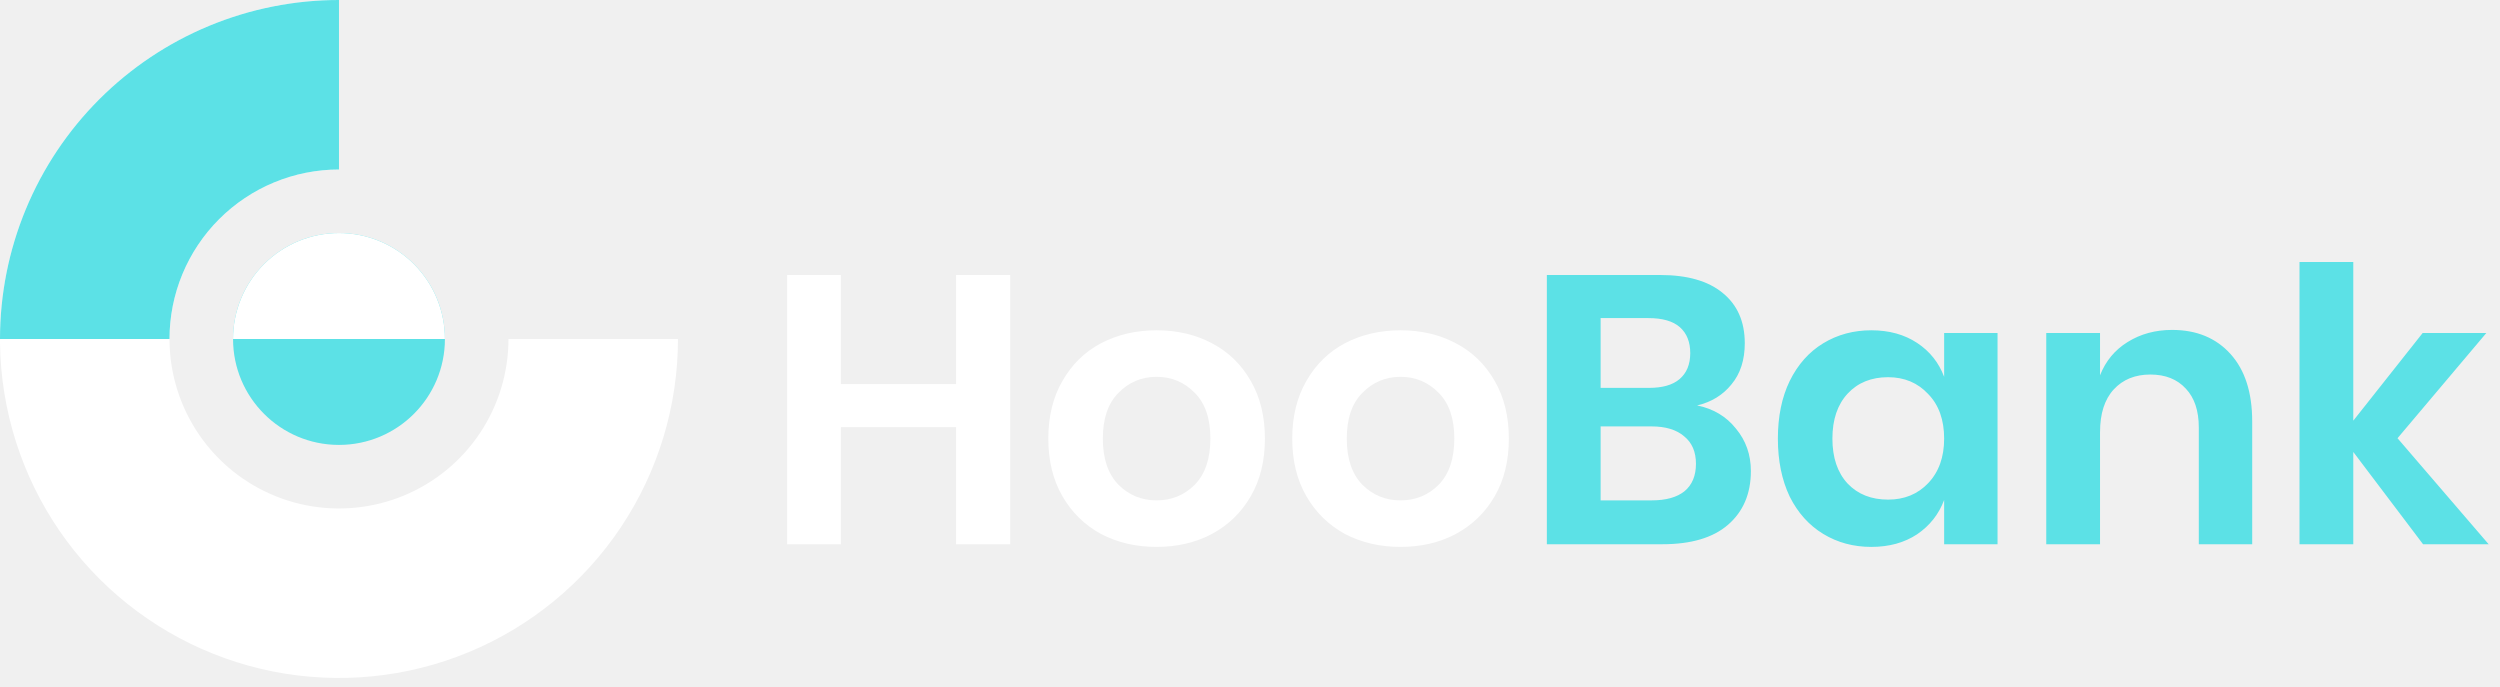
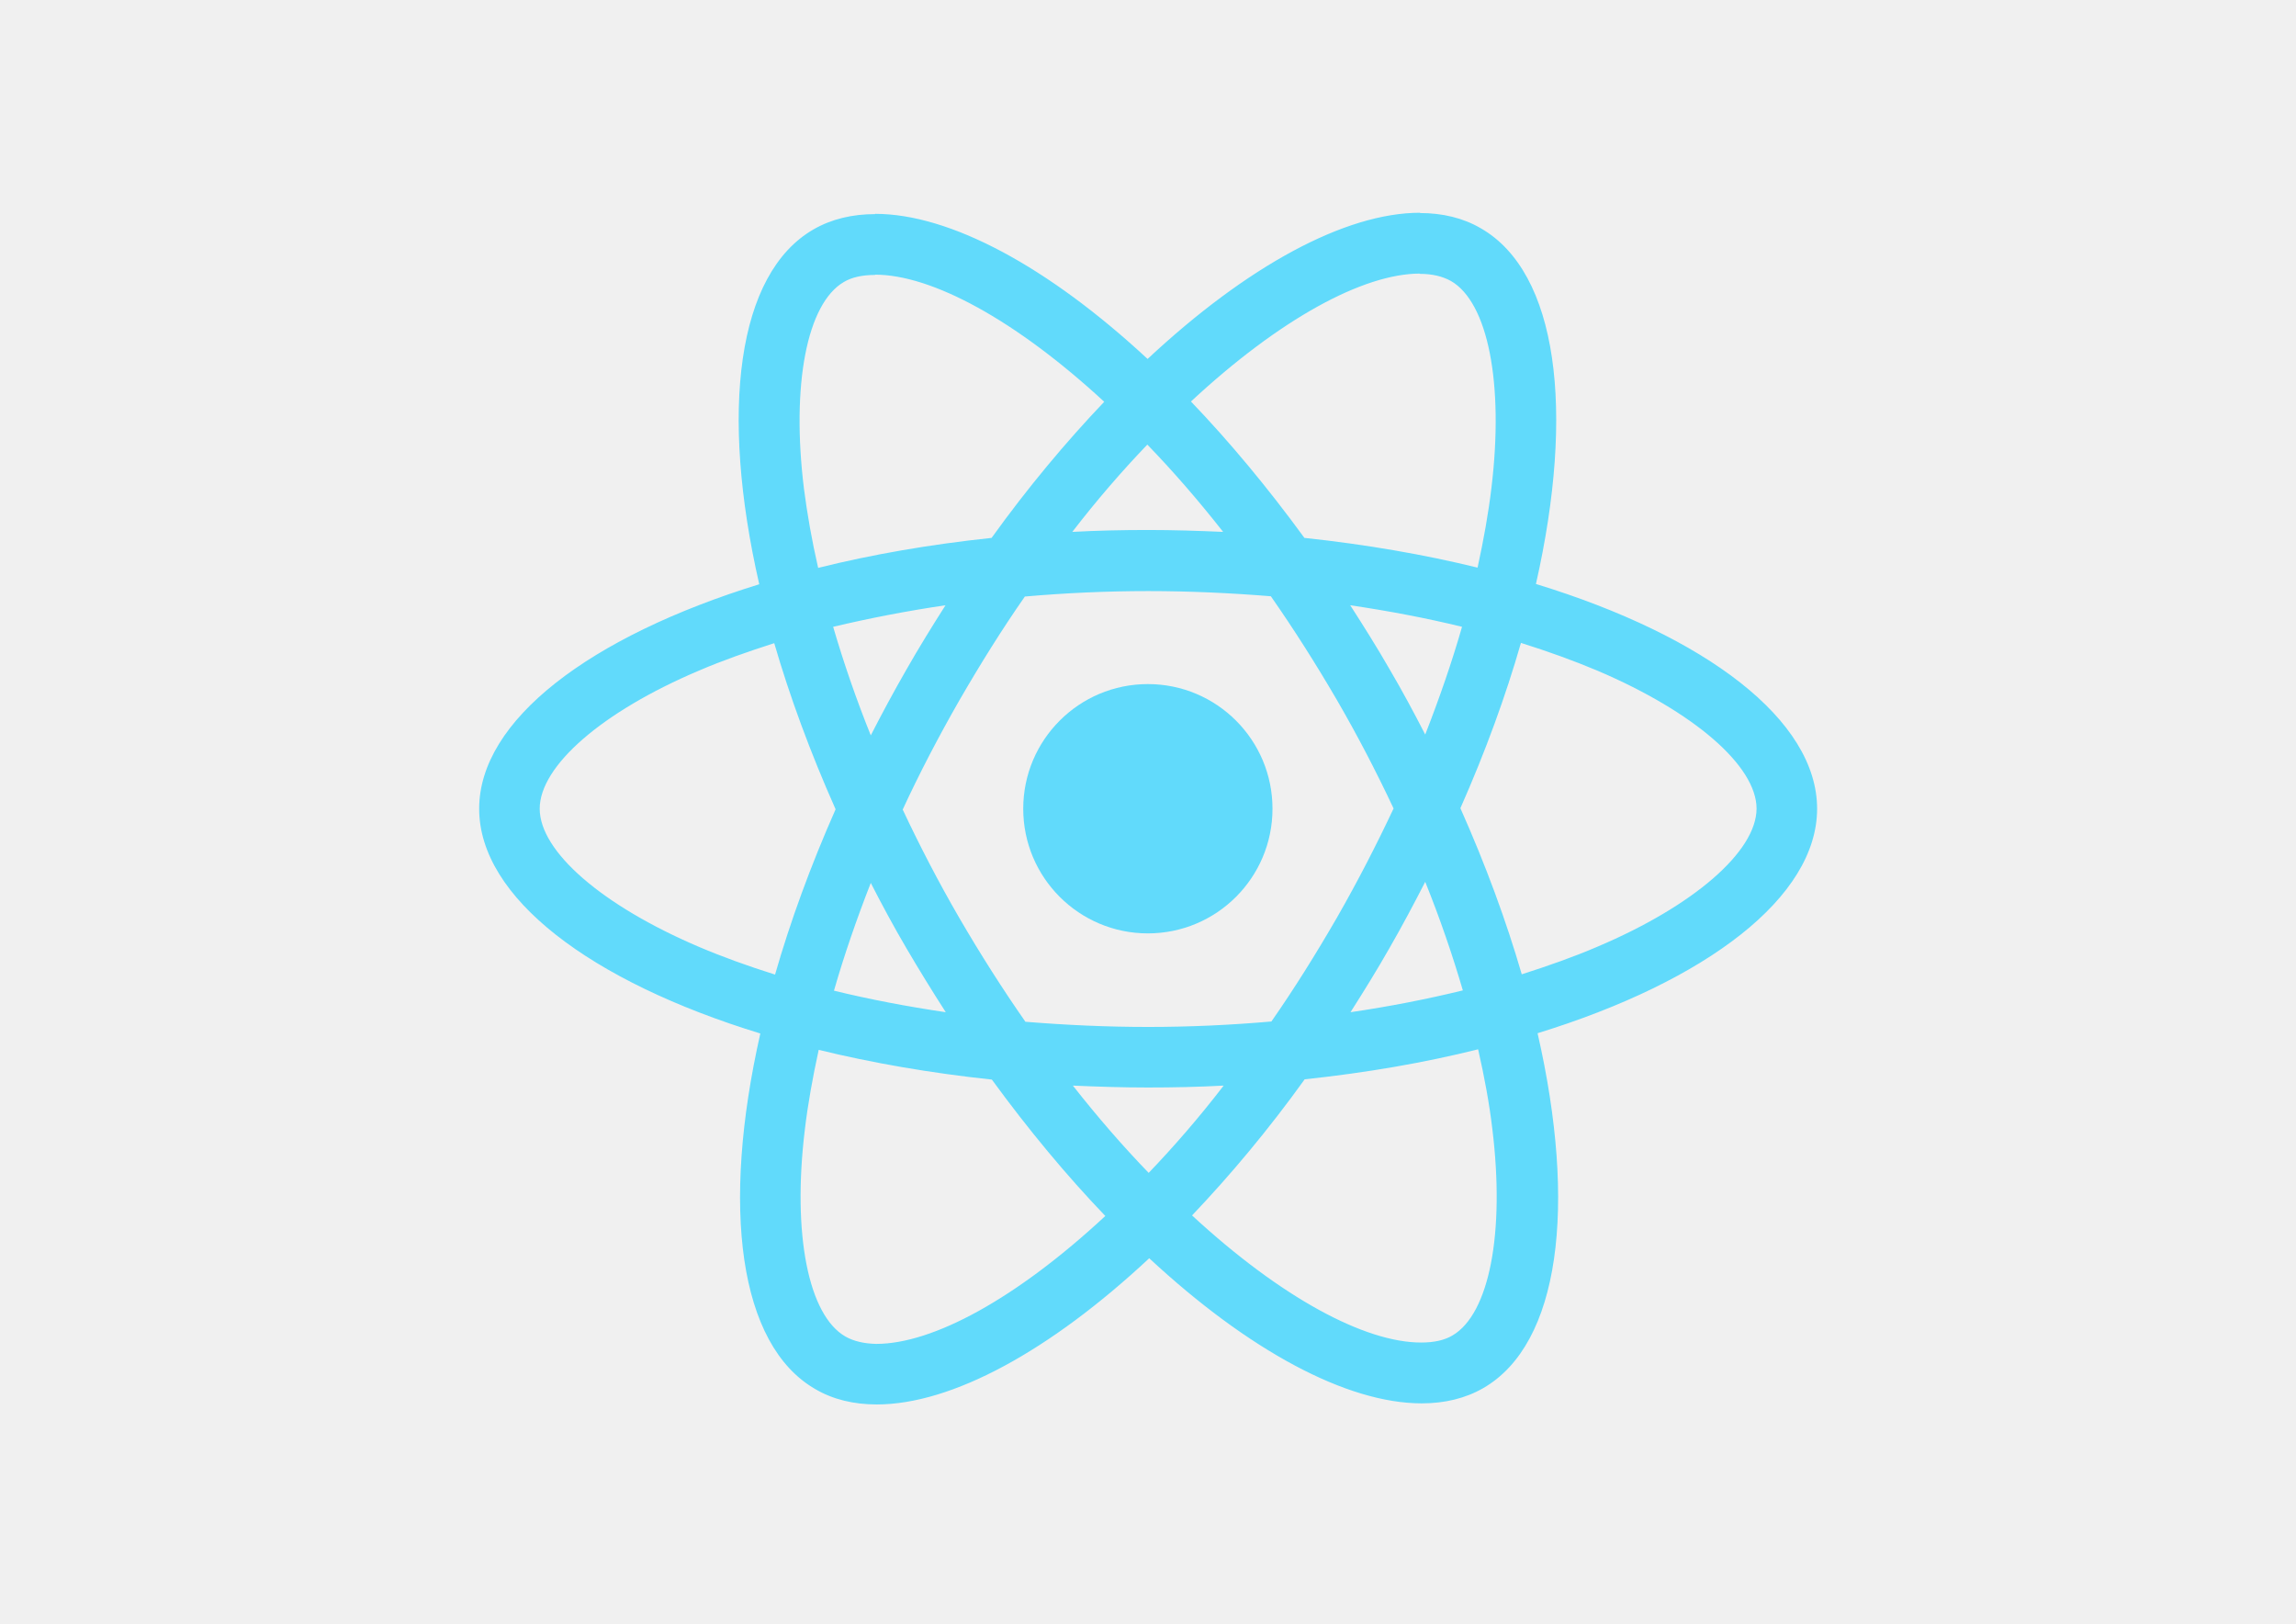
- <svg xmlns="http://www.w3.org/2000/svg" width="266" height="73" viewBox="0 0 266 73" fill="none">
-   <path d="M107.487 29.26V57.907H101.725V45.45H89.471V57.907H83.749V29.26H89.471V40.865H101.725V29.26H107.487ZM123.063 35.143C125.255 35.143 127.216 35.603 128.947 36.523C130.705 37.443 132.085 38.782 133.086 40.54C134.087 42.271 134.587 44.314 134.587 46.667C134.587 49.02 134.087 51.063 133.086 52.794C132.085 54.525 130.705 55.864 128.947 56.811C127.216 57.731 125.255 58.191 123.063 58.191C120.872 58.191 118.898 57.731 117.139 56.811C115.408 55.864 114.042 54.525 113.041 52.794C112.04 51.063 111.54 49.02 111.54 46.667C111.54 44.314 112.04 42.271 113.041 40.54C114.042 38.782 115.408 37.443 117.139 36.523C118.898 35.603 120.872 35.143 123.063 35.143ZM123.063 40.094C121.467 40.094 120.115 40.662 119.006 41.798C117.897 42.907 117.342 44.53 117.342 46.667C117.342 48.804 117.897 50.441 119.006 51.577C120.115 52.686 121.467 53.24 123.063 53.24C124.659 53.24 126.012 52.686 127.121 51.577C128.23 50.441 128.785 48.804 128.785 46.667C128.785 44.53 128.23 42.907 127.121 41.798C126.012 40.662 124.659 40.094 123.063 40.094ZM149.018 35.143C151.209 35.143 153.17 35.603 154.901 36.523C156.66 37.443 158.039 38.782 159.04 40.54C160.041 42.271 160.542 44.314 160.542 46.667C160.542 49.02 160.041 51.063 159.04 52.794C158.039 54.525 156.66 55.864 154.901 56.811C153.17 57.731 151.209 58.191 149.018 58.191C146.827 58.191 144.852 57.731 143.094 56.811C141.363 55.864 139.996 54.525 138.996 52.794C137.995 51.063 137.494 49.02 137.494 46.667C137.494 44.314 137.995 42.271 138.996 40.54C139.996 38.782 141.363 37.443 143.094 36.523C144.852 35.603 146.827 35.143 149.018 35.143ZM149.018 40.094C147.422 40.094 146.069 40.662 144.96 41.798C143.851 42.907 143.297 44.53 143.297 46.667C143.297 48.804 143.851 50.441 144.96 51.577C146.069 52.686 147.422 53.24 149.018 53.24C150.614 53.24 151.966 52.686 153.076 51.577C154.185 50.441 154.739 48.804 154.739 46.667C154.739 44.53 154.185 42.907 153.076 41.798C151.966 40.662 150.614 40.094 149.018 40.094Z" fill="white" />
-   <path d="M180.572 43.137C182.303 43.489 183.683 44.314 184.711 45.612C185.766 46.883 186.293 48.385 186.293 50.116C186.293 52.524 185.482 54.431 183.859 55.837C182.263 57.217 179.936 57.907 176.88 57.907H164.585V29.26H176.636C179.531 29.26 181.749 29.896 183.291 31.167C184.86 32.438 185.644 34.224 185.644 36.523C185.644 38.308 185.171 39.769 184.224 40.905C183.304 42.041 182.087 42.785 180.572 43.137ZM170.306 41.27H175.459C176.893 41.27 177.975 40.959 178.706 40.337C179.463 39.688 179.842 38.768 179.842 37.578C179.842 36.388 179.476 35.468 178.746 34.819C178.016 34.17 176.893 33.845 175.378 33.845H170.306V41.27ZM175.743 53.24C177.258 53.24 178.421 52.916 179.233 52.267C180.045 51.59 180.45 50.617 180.45 49.345C180.45 48.074 180.031 47.1 179.192 46.424C178.381 45.72 177.218 45.369 175.703 45.369H170.306V53.24H175.743ZM199.107 35.143C201 35.143 202.623 35.59 203.976 36.483C205.329 37.375 206.289 38.579 206.857 40.094V35.428H212.538V57.907H206.857V53.2C206.289 54.715 205.329 55.932 203.976 56.852C202.623 57.744 201 58.191 199.107 58.191C197.213 58.191 195.509 57.731 193.994 56.811C192.479 55.892 191.289 54.566 190.423 52.835C189.585 51.076 189.166 49.02 189.166 46.667C189.166 44.314 189.585 42.271 190.423 40.54C191.289 38.782 192.479 37.443 193.994 36.523C195.509 35.603 197.213 35.143 199.107 35.143ZM200.892 40.134C199.107 40.134 197.673 40.716 196.591 41.879C195.509 43.042 194.968 44.638 194.968 46.667C194.968 48.696 195.509 50.292 196.591 51.455C197.673 52.591 199.107 53.159 200.892 53.159C202.623 53.159 204.044 52.578 205.153 51.414C206.289 50.224 206.857 48.642 206.857 46.667C206.857 44.665 206.289 43.083 205.153 41.92C204.044 40.729 202.623 40.134 200.892 40.134ZM231.113 35.103C233.709 35.103 235.779 35.955 237.321 37.659C238.863 39.363 239.634 41.757 239.634 44.841V57.907H233.953V45.49C233.953 43.705 233.493 42.325 232.573 41.352C231.654 40.351 230.396 39.85 228.8 39.85C227.177 39.85 225.878 40.378 224.904 41.433C223.931 42.488 223.444 44.003 223.444 45.977V57.907H217.722V35.428H223.444V39.931C224.039 38.417 225.013 37.24 226.365 36.401C227.745 35.536 229.327 35.103 231.113 35.103ZM257.814 57.907L250.389 48.087V57.907H244.668V27.88H250.389V44.76L257.774 35.428H264.55L255.096 46.627L264.793 57.907H257.814Z" fill="#5CE1E6" />
-   <path d="M36.068 0C28.934 -8.50666e-08 21.961 2.115 16.03 6.079C10.098 10.042 5.475 15.675 2.745 22.265C0.016 28.856 -0.699 36.108 0.693 43.104C2.085 50.101 5.52 56.527 10.564 61.572C15.608 66.616 22.035 70.051 29.031 71.443C36.028 72.834 43.28 72.12 49.87 69.39C56.461 66.66 62.094 62.037 66.057 56.106C70.02 50.175 72.136 43.201 72.136 36.068L54.102 36.068C54.102 39.635 53.044 43.121 51.062 46.087C49.081 49.053 46.264 51.364 42.969 52.729C39.674 54.094 36.048 54.451 32.55 53.755C29.051 53.059 25.838 51.342 23.316 48.82C20.794 46.298 19.076 43.084 18.38 39.586C17.685 36.088 18.042 32.462 19.407 29.166C20.772 25.871 23.083 23.055 26.049 21.073C29.014 19.092 32.501 18.034 36.068 18.034L36.068 0Z" fill="white" />
-   <path d="M36.068 0C31.331 -5.64821e-08 26.641 0.933 22.265 2.745C17.889 4.558 13.913 7.215 10.564 10.564C7.215 13.913 4.558 17.889 2.745 22.265C0.933 26.641 -7.1519e-07 31.331 0 36.068L18.034 36.068C18.034 33.7 18.5 31.355 19.407 29.166C20.313 26.979 21.641 24.991 23.316 23.316C24.991 21.641 26.979 20.313 29.166 19.407C31.355 18.5 33.7 18.034 36.068 18.034L36.068 0Z" fill="#5CE1E6" />
-   <circle cx="36.068" cy="36.068" r="11.271" fill="#5CE1E6" />
-   <path d="M47.339 36.068C47.339 34.588 47.047 33.122 46.481 31.755C45.915 30.387 45.084 29.145 44.038 28.098C42.991 27.051 41.749 26.221 40.381 25.655C39.014 25.088 37.548 24.797 36.068 24.797C34.588 24.797 33.122 25.088 31.755 25.655C30.387 26.221 29.145 27.051 28.098 28.098C27.051 29.145 26.221 30.387 25.655 31.755C25.088 33.122 24.797 34.588 24.797 36.068L36.068 36.068H47.339Z" fill="white" />
+ <svg xmlns="http://www.w3.org/2000/svg" viewBox="0 0 841.9 595.3">
+   <g fill="#61DAFB">
+     <path d="M666.3 296.5c0-32.5-40.7-63.3-103.1-82.4 14.4-63.6 8-114.2-20.2-130.4-6.5-3.8-14.1-5.6-22.4-5.6v22.3c4.6 0 8.3.9 11.4 2.6 13.6 7.8 19.5 37.5 14.9 75.7-1.1 9.4-2.9 19.3-5.1 29.4-19.6-4.8-41-8.5-63.5-10.9-13.5-18.5-27.5-35.3-41.6-50 32.6-30.3 63.2-46.9 84-46.9V78c-27.5 0-63.5 19.6-99.9 53.6-36.4-33.8-72.4-53.2-99.9-53.2v22.3c20.7 0 51.4 16.5 84 46.6-14 14.7-28 31.4-41.3 49.9-22.6 2.4-44 6.1-63.6 11-2.3-10-4-19.7-5.2-29-4.7-38.2 1.1-67.9 14.6-75.8 3-1.8 6.9-2.6 11.5-2.6V78.5c-8.4 0-16 1.8-22.6 5.6-28.1 16.2-34.4 66.7-19.9 130.1-62.2 19.2-102.7 49.9-102.7 82.3 0 32.5 40.7 63.3 103.1 82.4-14.4 63.6-8 114.2 20.2 130.4 6.5 3.8 14.1 5.6 22.5 5.6 27.5 0 63.5-19.6 99.9-53.6 36.4 33.8 72.4 53.2 99.9 53.2 8.4 0 16-1.8 22.6-5.6 28.1-16.2 34.4-66.7 19.9-130.1 62-19.1 102.5-49.9 102.5-82.3zm-130.2-66.7c-3.7 12.9-8.3 26.2-13.5 39.5-4.1-8-8.4-16-13.1-24-4.6-8-9.5-15.8-14.4-23.4 14.2 2.1 27.9 4.7 41 7.9zm-45.8 106.5c-7.8 13.5-15.8 26.3-24.1 38.2-14.9 1.3-30 2-45.2 2-15.1 0-30.2-.7-45-1.9-8.3-11.9-16.4-24.6-24.2-38-7.6-13.1-14.5-26.4-20.8-39.8 6.2-13.4 13.2-26.8 20.7-39.9 7.8-13.5 15.8-26.3 24.1-38.2 14.9-1.3 30-2 45.2-2 15.1 0 30.2.7 45 1.9 8.3 11.9 16.4 24.6 24.2 38 7.6 13.1 14.5 26.4 20.8 39.8-6.3 13.4-13.2 26.8-20.7 39.9zm32.3-13c5.4 13.4 10 26.8 13.8 39.8-13.1 3.2-26.9 5.9-41.2 8 4.9-7.7 9.8-15.6 14.4-23.7 4.6-8 8.9-16.1 13-24.1zM421.2 430c-9.3-9.6-18.6-20.3-27.8-32 9 .4 18.2.7 27.5.7 9.4 0 18.7-.2 27.8-.7-9 11.7-18.3 22.4-27.5 32zm-74.4-58.9c-14.2-2.1-27.9-4.7-41-7.9 3.7-12.9 8.3-26.2 13.5-39.5 4.1 8 8.4 16 13.1 24 4.7 8 9.5 15.8 14.4 23.4zM420.7 163c9.3 9.6 18.6 20.3 27.8 32-9-.4-18.2-.7-27.5-.7-9.4 0-18.7.2-27.8.7 9-11.7 18.3-22.4 27.5-32zm-74 58.9c-4.9 7.7-9.8 15.6-14.4 23.7-4.6 8-8.9 16-13 24-5.4-13.4-10-26.8-13.8-39.8 13.1-3.1 26.9-5.8 41.2-7.9zm-90.5 125.2c-35.4-15.1-58.3-34.9-58.3-50.6 0-15.7 22.9-35.6 58.3-50.6 8.6-3.7 18-7 27.7-10.1 5.7 19.6 13.2 40 22.5 60.9-9.2 20.8-16.6 41.1-22.2 60.6-9.9-3.1-19.3-6.5-28-10.2zM310 490c-13.6-7.8-19.5-37.5-14.9-75.7 1.1-9.4 2.9-19.3 5.1-29.4 19.6 4.8 41 8.5 63.5 10.9 13.5 18.5 27.5 35.3 41.6 50-32.6 30.3-63.2 46.9-84 46.9-4.5-.1-8.3-1-11.3-2.7zm237.2-76.2c4.7 38.2-1.1 67.9-14.6 75.8-3 1.8-6.9 2.6-11.5 2.6-20.7 0-51.4-16.5-84-46.6 14-14.7 28-31.4 41.3-49.9 22.6-2.4 44-6.1 63.6-11 2.3 10.1 4.1 19.8 5.2 29.1zm38.5-66.7c-8.6 3.7-18 7-27.7 10.1-5.7-19.6-13.2-40-22.5-60.9 9.2-20.8 16.6-41.1 22.2-60.6 9.9 3.1 19.3 6.5 28.1 10.2 35.4 15.1 58.3 34.9 58.3 50.6-.1 15.7-23 35.6-58.4 50.6zM320.8 78.4z" />
+     <circle cx="420.9" cy="296.5" r="45.7" />
+     <path d="M520.5 78.1z" />
+   </g>
</svg>
